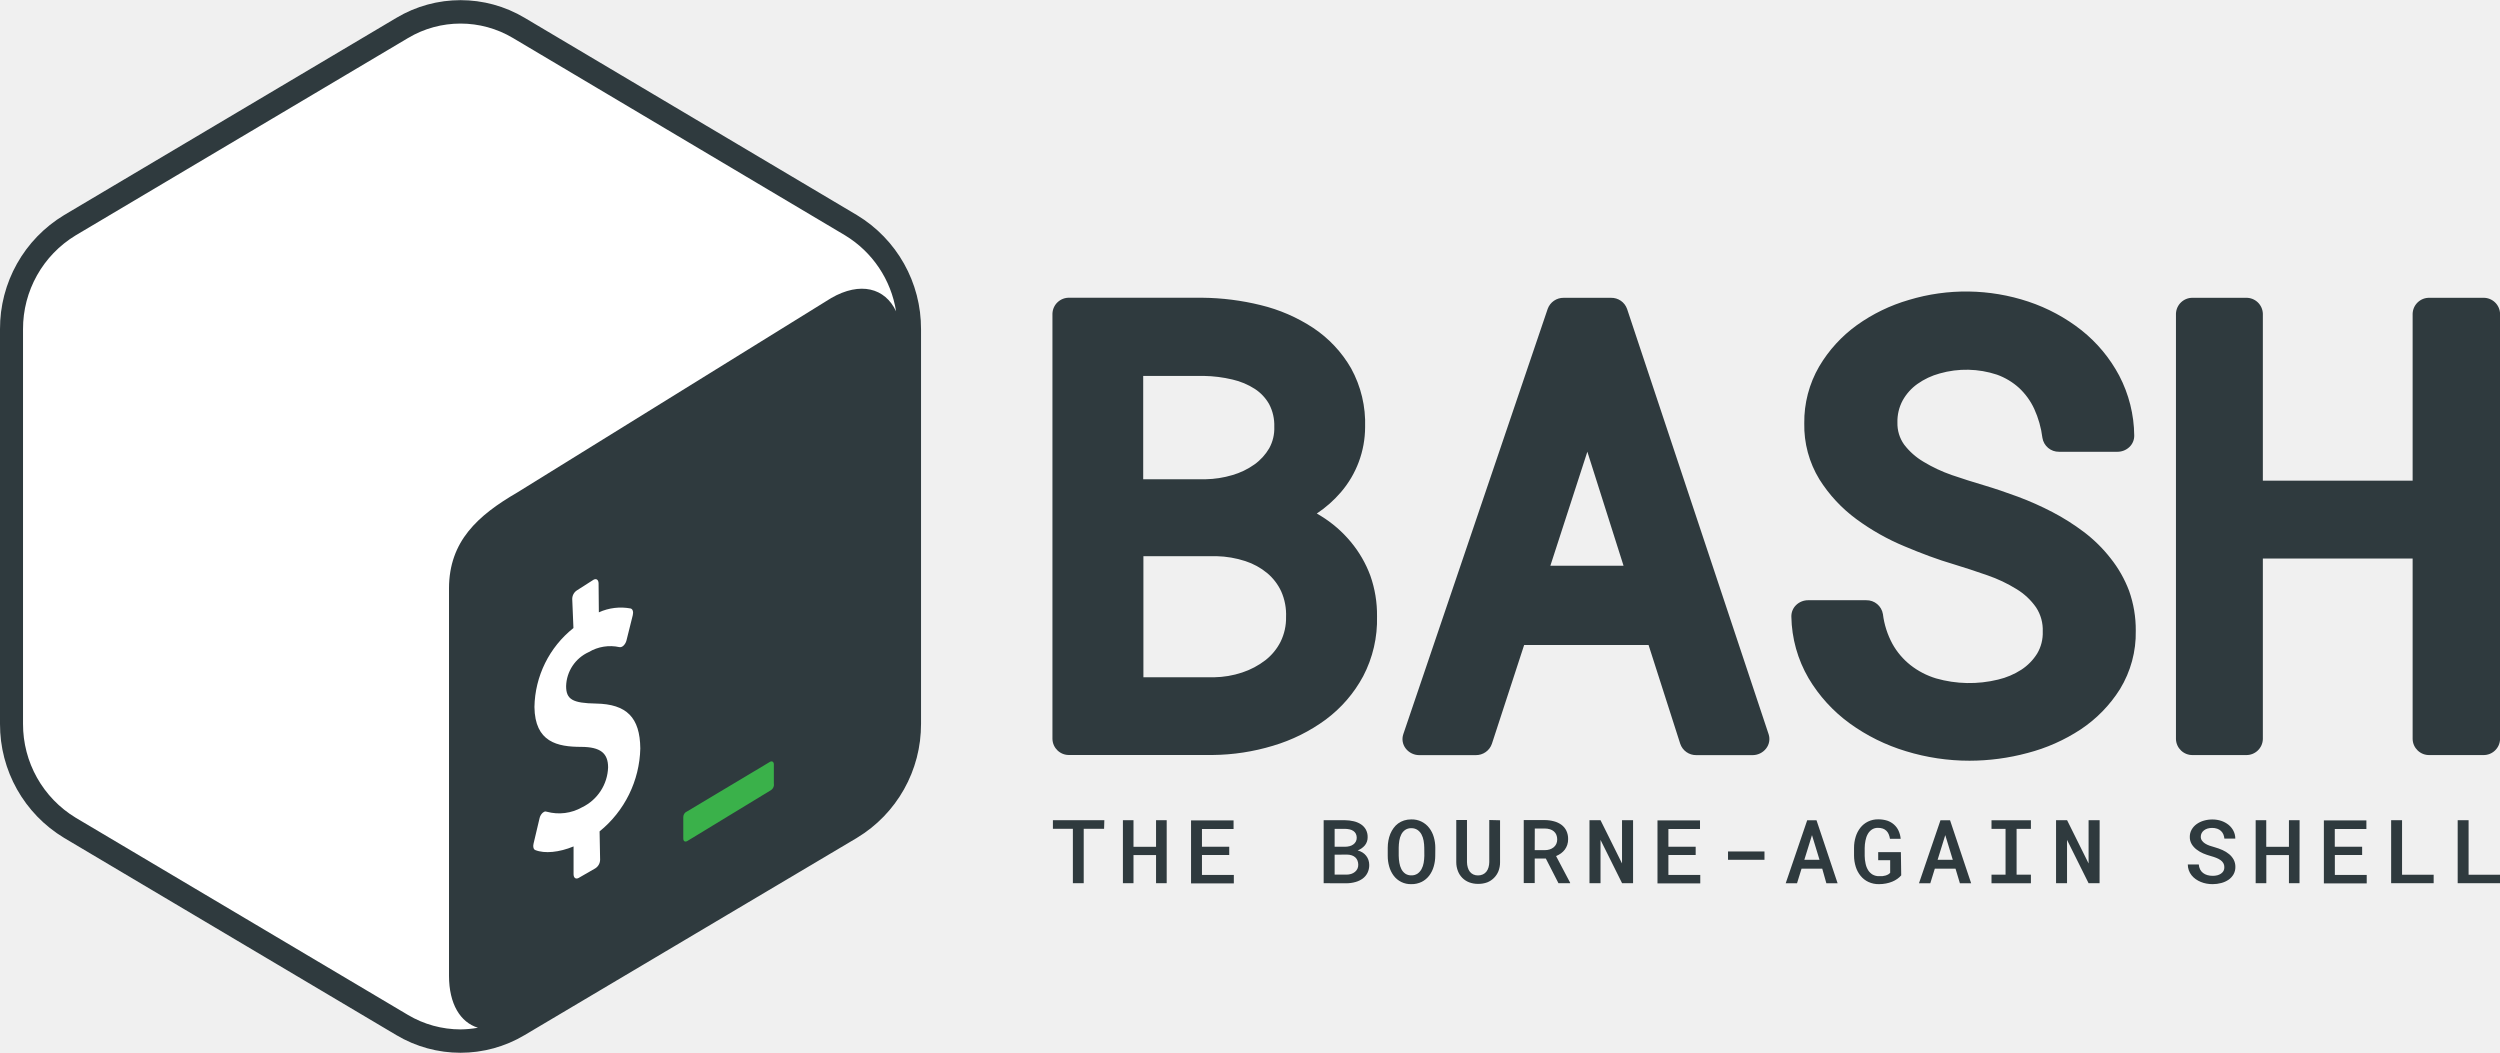
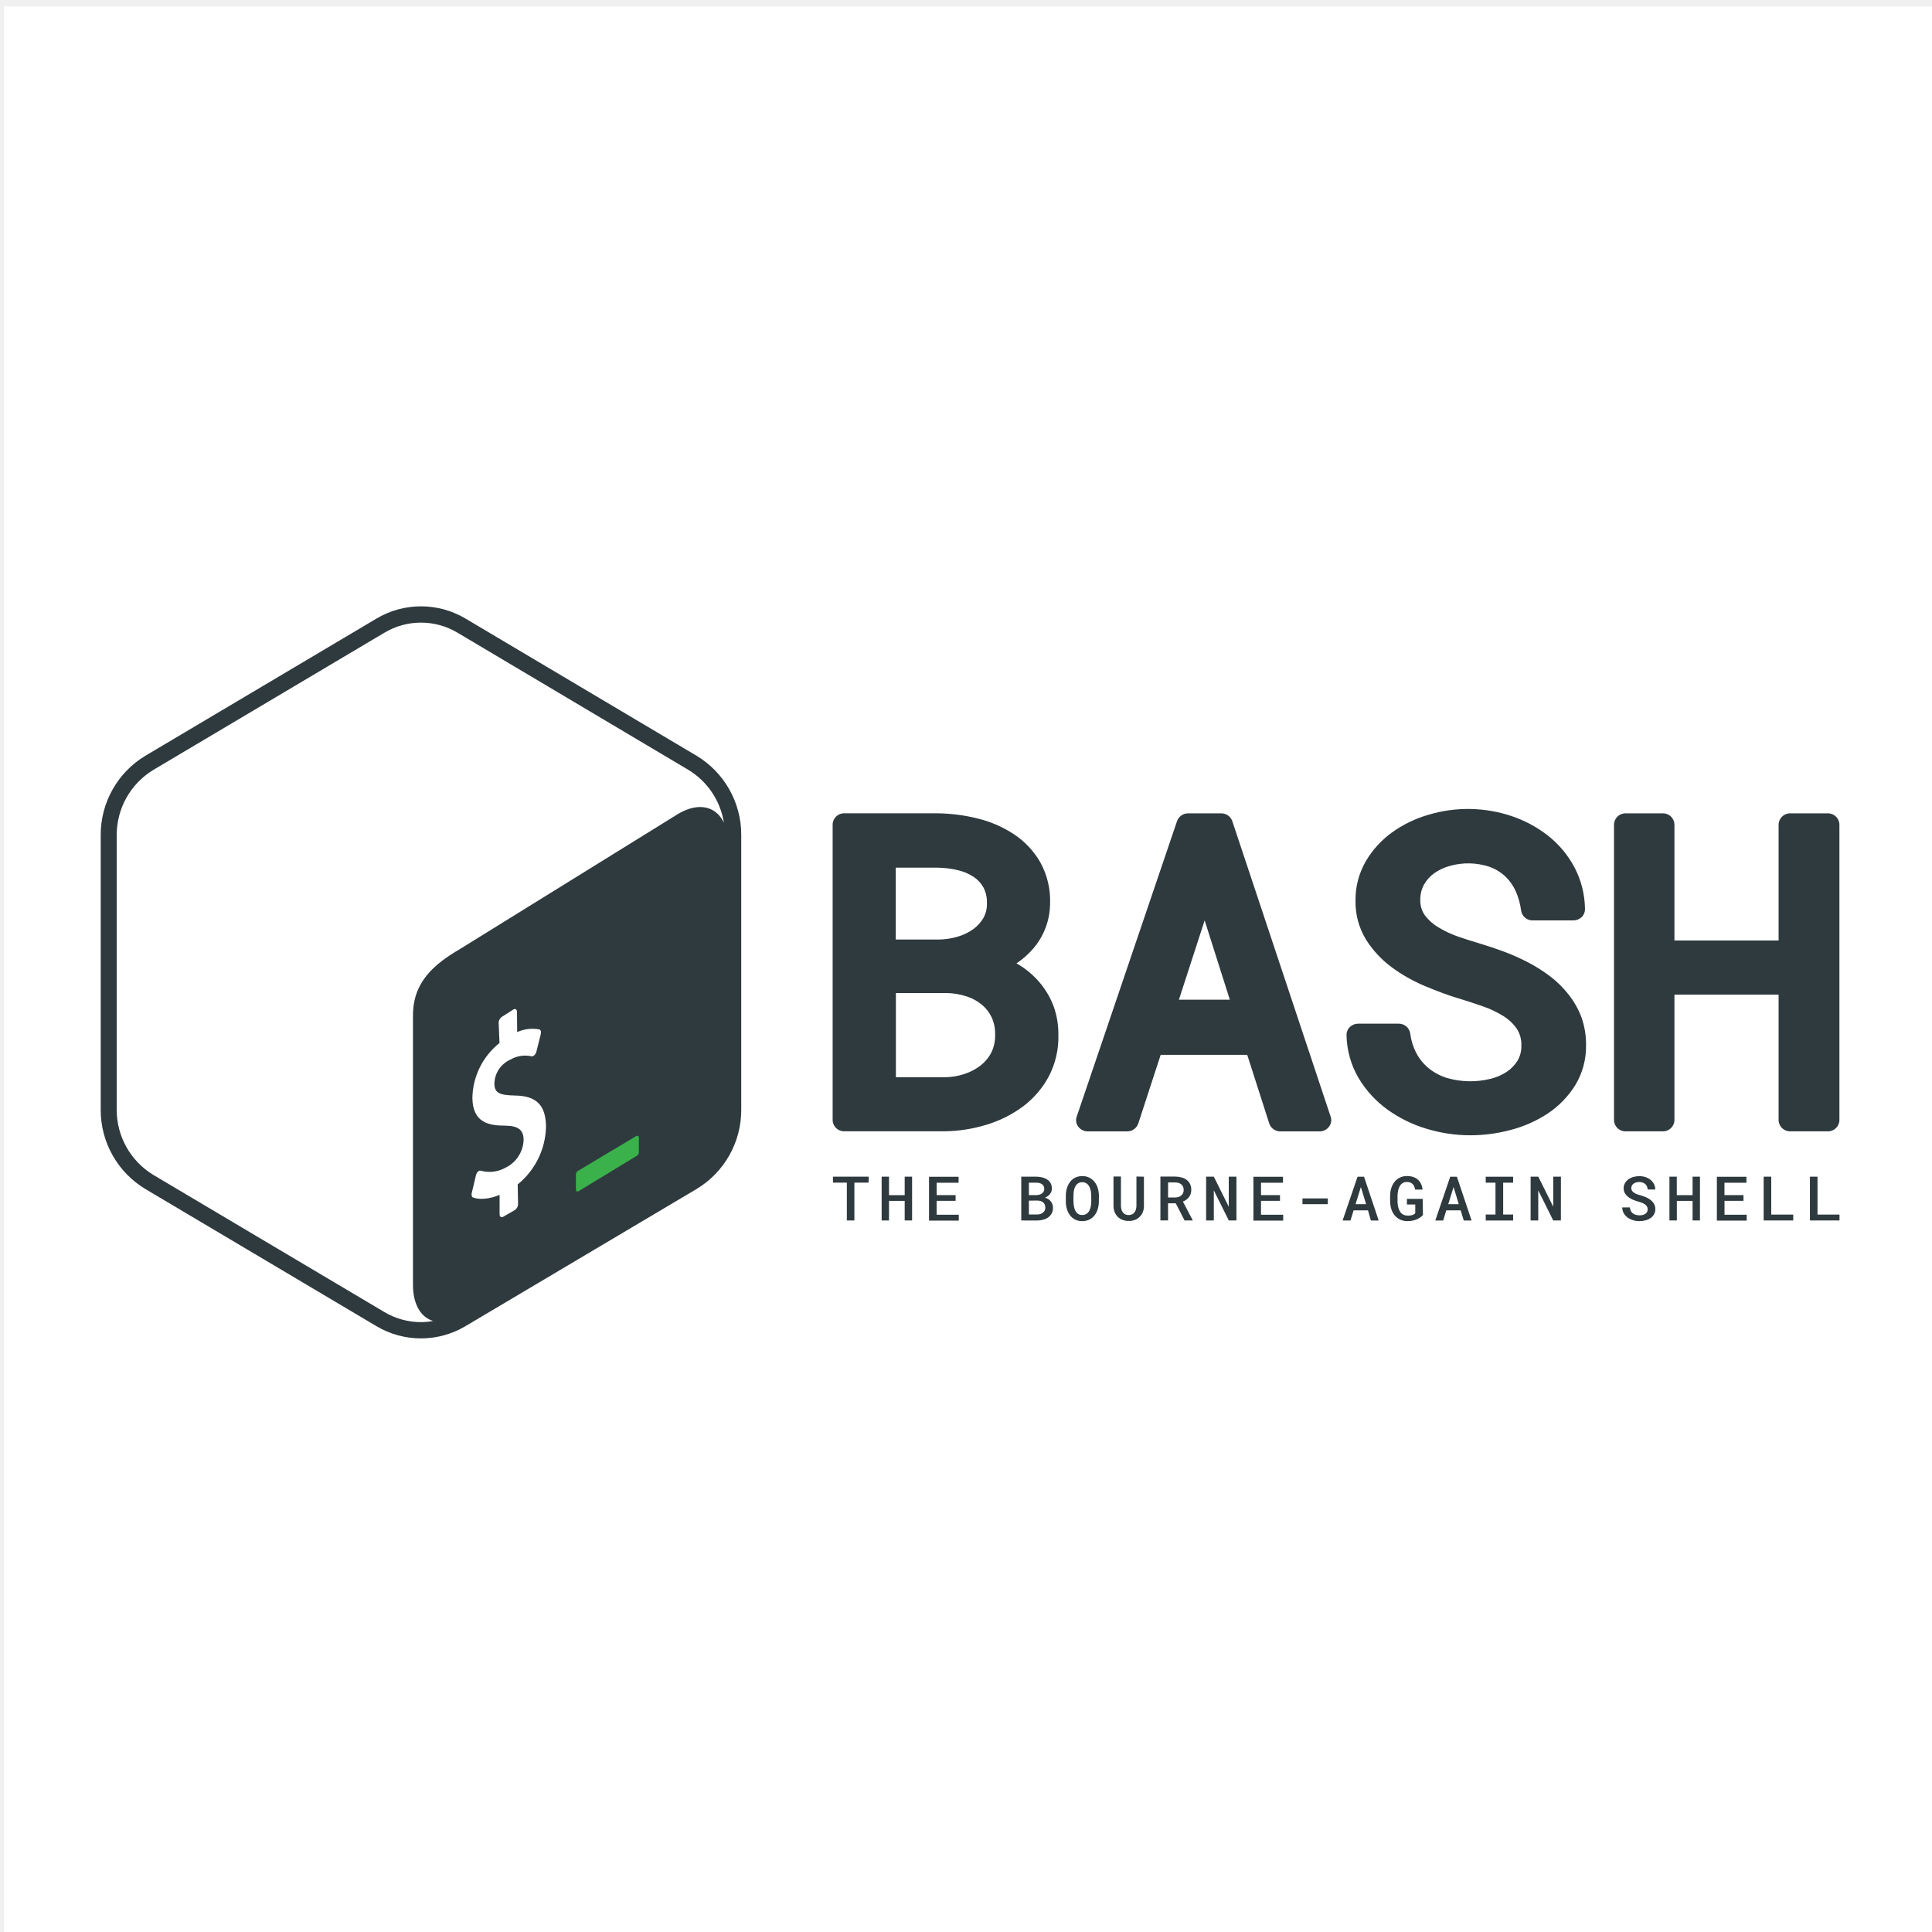
- <svg xmlns="http://www.w3.org/2000/svg" viewBox="0 0 375.72 158.2" width="2500" height="1053">
-   <defs>
-     <style>.cls-1{fill:#fff}.cls-2{fill:#2f3a3e}.cls-3{fill:#3ab14a}</style>
+ <svg xmlns="http://www.w3.org/2000/svg" viewBox="0 0 150.288 150.237" width="1000" height="1000" version="1.1" id="svg20">
+   <defs id="defs4">
+     <style id="style2">.cls-1{fill:#fff}.cls-2{fill:#2f3a3e}.cls-3{fill:#3ab14a}</style>
  </defs>
-   <g id="Layer_2" data-name="Layer 2">
-     <g id="Layer_1-2" data-name="Layer 1">
-       <path class="cls-1" d="M128.79 32.3L78.85 2.65a18.81 18.81 0 0 0-19.27 0L9.63 32.3A19.92 19.92 0 0 0 0 49.46v59.29a19.92 19.92 0 0 0 9.63 17.15l49.94 29.64a18.82 18.82 0 0 0 19.27 0l49.94-29.64a19.92 19.92 0 0 0 9.64-17.16V49.46a19.92 19.92 0 0 0-9.63-17.16z" />
-       <path class="cls-2" d="M128.79 32.3L78.85 2.65a18.81 18.81 0 0 0-19.27 0L9.63 32.3A19.92 19.92 0 0 0 0 49.46v59.29a19.92 19.92 0 0 0 9.63 17.15l49.94 29.64a18.82 18.82 0 0 0 19.27 0l49.94-29.64a19.92 19.92 0 0 0 9.64-17.16V49.46a19.92 19.92 0 0 0-9.63-17.16zM61.32 152.51l-49.94-29.64a16.44 16.44 0 0 1-7.92-14.12V49.46a16.43 16.43 0 0 1 7.92-14.12L61.32 5.69a15.4 15.4 0 0 1 15.78 0L127 35.34a16.33 16.33 0 0 1 7.67 11.42c-1.66-3.53-5.39-4.5-9.74-2L77.72 74c-5.89 3.43-10.23 7.3-10.24 14.4v58.22c0 4.25 1.71 7 4.35 7.81a15.3 15.3 0 0 1-2.62.25 15.47 15.47 0 0 1-7.89-2.17z" />
-       <path class="cls-3" d="M115.7 114.48l-12.44 7.44a.91.91 0 0 0-.57.81V126c0 .4.27.56.6.37l12.63-7.68a1 1 0 0 0 .38-1v-2.87c-.01-.37-.3-.53-.6-.34z" />
-       <path class="cls-1" d="M89.22 87.09c.4-.2.73 0 .74.57L90 92a8 8 0 0 1 4.78-.58c.31.08.44.5.32 1l-.95 3.81a1.64 1.64 0 0 1-.43.76 1 1 0 0 1-.25.18.57.57 0 0 1-.37.06 6.34 6.34 0 0 0-4.61.74 5.79 5.79 0 0 0-3.41 5.13c0 2 1 2.55 4.49 2.61 4.61.08 6.61 2.09 6.66 6.74a16.53 16.53 0 0 1-6.12 12.47l.08 4.26a1.56 1.56 0 0 1-.73 1.3l-2.52 1.45c-.4.2-.73 0-.74-.56v-4.19c-2.16.9-4.35 1.11-5.75.55-.26-.1-.38-.49-.27-.94l.91-3.85a1.61 1.61 0 0 1 .45-.8 1 1 0 0 1 .24-.17.5.5 0 0 1 .41 0 7 7 0 0 0 5.29-.67 6.92 6.92 0 0 0 3.91-6c0-2.16-1.19-3.06-4-3.08-3.63 0-7-.7-7.07-6a15.5 15.5 0 0 1 5.86-11.86L86 90a1.55 1.55 0 0 1 .73-1.32z" />
-       <path class="cls-2" d="M203 81.4a18.21 18.21 0 0 0-4.46-3.87l-.64-.38a17.73 17.73 0 0 0 3.62-3.2 15.08 15.08 0 0 0 3.64-9.77 17.16 17.16 0 0 0-2.11-8.86 18.17 18.17 0 0 0-5.71-6.08 25.05 25.05 0 0 0-7.87-3.41 38 38 0 0 0-8.77-1.11h-20a2.47 2.47 0 0 0-2.53 2.4v63.92a2.47 2.47 0 0 0 2.53 2.4h21.54a32.31 32.31 0 0 0 9.08-1.39 25.71 25.71 0 0 0 7.92-3.93 19.78 19.78 0 0 0 5.63-6.52 18.36 18.36 0 0 0 2.08-9 17.7 17.7 0 0 0-1-6.1 17.32 17.32 0 0 0-2.95-5.1zm-12.25-14.06a7.85 7.85 0 0 1-2.23 2.44 11 11 0 0 1-3.33 1.6 15 15 0 0 1-4 .62h-9.38V56.47h9.11a20 20 0 0 1 4.3.54 10.53 10.53 0 0 1 3.38 1.42 6.62 6.62 0 0 1 2.13 2.27 6.81 6.81 0 0 1 .78 3.41 6.2 6.2 0 0 1-.76 3.23zm-18.91 16.22h11a15.08 15.08 0 0 1 4.32.74 10 10 0 0 1 3.28 1.8 7.94 7.94 0 0 1 2.11 2.75 8.63 8.63 0 0 1 .73 3.85 8.07 8.07 0 0 1-.83 3.73 8.21 8.21 0 0 1-2.27 2.76 11.71 11.71 0 0 1-3.49 1.85 14 14 0 0 1-4.23.72h-10.62zM244.53 46.4a2.51 2.51 0 0 0-2.41-1.67H235a2.52 2.52 0 0 0-2.4 1.66l-21.7 63.92a2.3 2.3 0 0 0 .36 2.15 2.57 2.57 0 0 0 2 1h8.54a2.52 2.52 0 0 0 2.41-1.69l4.85-14.86h18.7l4.76 14.85a2.51 2.51 0 0 0 2.42 1.7h8.49a2.57 2.57 0 0 0 2-1 2.31 2.31 0 0 0 .37-2.15zM244 85h-11l5.56-17.14zM317.19 83.87a21.63 21.63 0 0 0-4-3.94 33.83 33.83 0 0 0-4.74-3 46.11 46.11 0 0 0-5.19-2.31c-1.72-.64-3.47-1.23-5.21-1.75-1.48-.43-3.06-.94-4.71-1.5a22.29 22.29 0 0 1-4.26-2 10.1 10.1 0 0 1-2.92-2.59 5.45 5.45 0 0 1-1-3.28 6.67 6.67 0 0 1 .79-3.35 7.54 7.54 0 0 1 2.21-2.47 10.59 10.59 0 0 1 3.35-1.58 14.62 14.62 0 0 1 8.61.18 10 10 0 0 1 3.33 2 10.12 10.12 0 0 1 2.27 3.14 14.88 14.88 0 0 1 1.23 4.35 2.49 2.49 0 0 0 2.51 2.1h8.77a2.59 2.59 0 0 0 1.8-.72 2.34 2.34 0 0 0 .72-1.73 19.83 19.83 0 0 0-2.26-9 21.76 21.76 0 0 0-5.66-6.81 26.37 26.37 0 0 0-8-4.31 29.68 29.68 0 0 0-17.95-.25 25.72 25.72 0 0 0-7.8 3.78 20.5 20.5 0 0 0-5.68 6.22 16.59 16.59 0 0 0-2.24 8.55 15.56 15.56 0 0 0 2.27 8.41A21.9 21.9 0 0 0 279 78a34.51 34.51 0 0 0 7.23 4.08c2.52 1.06 5 2 7.47 2.72q2.4.73 5 1.64a21.76 21.76 0 0 1 4.35 2.06 9.74 9.74 0 0 1 2.95 2.76 6.16 6.16 0 0 1 1 3.63 6.06 6.06 0 0 1-.84 3.31 7.89 7.89 0 0 1-2.37 2.42 11.11 11.11 0 0 1-3.51 1.49 18.16 18.16 0 0 1-9.31-.18 11.69 11.69 0 0 1-3.85-2 10.69 10.69 0 0 1-2.71-3.19 12.67 12.67 0 0 1-1.43-4.47 2.49 2.49 0 0 0-2.51-2.09h-8.73a2.59 2.59 0 0 0-1.81.73 2.34 2.34 0 0 0-.71 1.74 19 19 0 0 0 2.59 9.26 22.72 22.72 0 0 0 6.18 6.78 28.34 28.34 0 0 0 8.45 4.18 32.55 32.55 0 0 0 9.55 1.43 33.72 33.72 0 0 0 8.72-1.16 26.7 26.7 0 0 0 8-3.55 20.11 20.11 0 0 0 5.91-6.07 16.18 16.18 0 0 0 2.36-8.74 17.51 17.51 0 0 0-1-6 18.1 18.1 0 0 0-2.79-4.91zM373.2 44.73h-8.08a2.47 2.47 0 0 0-2.53 2.4v25.08h-22.51V47.13a2.47 2.47 0 0 0-2.53-2.4h-8a2.47 2.47 0 0 0-2.53 2.4v63.92a2.47 2.47 0 0 0 2.53 2.4h8a2.47 2.47 0 0 0 2.53-2.4V83.91h22.51v27.14a2.47 2.47 0 0 0 2.53 2.4h8.08a2.47 2.47 0 0 0 2.53-2.4V47.13a2.47 2.47 0 0 0-2.53-2.4zM165.93 124.53h-3.06v8.18h-1.63v-8.18h-3v-1.29h7.73zM175.34 132.71h-1.6v-4.23h-3.39v4.23h-1.59v-9.47h1.59v4h3.39v-4h1.6zM184.74 128.47h-4.1v3h4.79v1.27H179v-9.47h6.39v1.29h-4.75v2.67h4.1zM198.93 132.71v-9.47h3.18a6 6 0 0 1 1.34.16 3.35 3.35 0 0 1 1.09.46 2.24 2.24 0 0 1 .74.8 2.29 2.29 0 0 1 .26 1.15 1.87 1.87 0 0 1-.41 1.2 2.6 2.6 0 0 1-1.09.77 2.66 2.66 0 0 1 .74.32 2.07 2.07 0 0 1 .54.49 2.19 2.19 0 0 1 .34.63 2.34 2.34 0 0 1 .12.74 2.59 2.59 0 0 1-.26 1.19 2.43 2.43 0 0 1-.72.86 3.33 3.33 0 0 1-1.09.52 5.09 5.09 0 0 1-1.36.19zm1.65-5.48h1.57a2.71 2.71 0 0 0 .69-.09 1.64 1.64 0 0 0 .55-.26 1.27 1.27 0 0 0 .37-.42 1.19 1.19 0 0 0 .14-.57 1.34 1.34 0 0 0-.13-.61 1.13 1.13 0 0 0-.37-.42 1.65 1.65 0 0 0-.56-.24 3.37 3.37 0 0 0-.7-.08h-1.56zm0 1.19v3h1.79a2.38 2.38 0 0 0 .71-.11 1.74 1.74 0 0 0 .55-.3 1.35 1.35 0 0 0 .37-.46 1.37 1.37 0 0 0 .13-.61 1.66 1.66 0 0 0-.12-.64 1.29 1.29 0 0 0-.33-.48 1.53 1.53 0 0 0-.53-.3 2.31 2.31 0 0 0-.7-.11zM215.7 128.59a5.7 5.7 0 0 1-.23 1.61 4.16 4.16 0 0 1-.67 1.36 3.3 3.3 0 0 1-1.12.94 3.39 3.39 0 0 1-1.58.35 3.19 3.19 0 0 1-2.66-1.29 4.18 4.18 0 0 1-.66-1.36 5.73 5.73 0 0 1-.22-1.61v-1.21a5.92 5.92 0 0 1 .1-1.09 5 5 0 0 1 .29-1 4.25 4.25 0 0 1 .49-.87 3.08 3.08 0 0 1 .68-.69 3.18 3.18 0 0 1 .89-.45 3.52 3.52 0 0 1 1.09-.16 3.27 3.27 0 0 1 2.7 1.29 4.1 4.1 0 0 1 .68 1.36 5.73 5.73 0 0 1 .23 1.61zm-1.65-1.22a6.32 6.32 0 0 0-.1-1.06 3.1 3.1 0 0 0-.32-.94 1.93 1.93 0 0 0-.6-.67 1.61 1.61 0 0 0-.93-.26 1.57 1.57 0 0 0-.92.26 1.85 1.85 0 0 0-.58.67 3.09 3.09 0 0 0-.3.94 7.05 7.05 0 0 0-.09 1.06v1.22a6.84 6.84 0 0 0 .1 1.06 3.22 3.22 0 0 0 .3.94 1.87 1.87 0 0 0 .58.68 1.56 1.56 0 0 0 .92.26 1.6 1.6 0 0 0 .93-.26 2 2 0 0 0 .6-.68 3.08 3.08 0 0 0 .32-.94 6.6 6.6 0 0 0 .1-1.06zM225.44 123.25v6.34a3.64 3.64 0 0 1-.25 1.33 3 3 0 0 1-.67 1 2.94 2.94 0 0 1-1 .66 3.81 3.81 0 0 1-1.37.23 3.67 3.67 0 0 1-1.34-.23 2.91 2.91 0 0 1-1.7-1.69 3.66 3.66 0 0 1-.25-1.34v-6.34h1.61v6.34a2.93 2.93 0 0 0 .12.8 1.88 1.88 0 0 0 .31.63 1.42 1.42 0 0 0 .51.41 1.62 1.62 0 0 0 .71.15 1.71 1.71 0 0 0 .73-.15 1.45 1.45 0 0 0 .53-.41 1.82 1.82 0 0 0 .32-.63 3 3 0 0 0 .12-.8v-6.34zM232.32 129h-1.67v3.69H229v-9.47h3.15a5.43 5.43 0 0 1 1.41.19 3.29 3.29 0 0 1 1.12.53 2.41 2.41 0 0 1 .73.89 2.82 2.82 0 0 1 .26 1.25 2.71 2.71 0 0 1-.13.87 2.52 2.52 0 0 1-.37.71 2.67 2.67 0 0 1-.57.56 3.66 3.66 0 0 1-.74.41l2.11 4v.08h-1.75zm-1.67-1.26h1.51a2.46 2.46 0 0 0 .75-.11 1.81 1.81 0 0 0 .59-.32 1.41 1.41 0 0 0 .39-.5 1.61 1.61 0 0 0 .14-.68 1.78 1.78 0 0 0-.13-.7 1.38 1.38 0 0 0-.37-.51 1.64 1.64 0 0 0-.59-.32 2.81 2.81 0 0 0-.78-.11h-1.5zM245.43 132.71h-1.65l-3.24-6.51v6.51h-1.66v-9.47h1.66l3.23 6.5v-6.5h1.66zM254.84 128.47h-4.1v3h4.79v1.27h-6.43v-9.47h6.39v1.29h-4.75v2.67h4.1zM265.18 129.19h-5.48v-1.25h5.48zM273.86 130.52h-3.11l-.68 2.2h-1.7l3.23-9.47h1.4l3.17 9.47h-1.69zm-2.69-1.33h2.28l-1.13-3.71zM285.73 131.53a3.42 3.42 0 0 1-.59.53 3.93 3.93 0 0 1-.77.42 4.85 4.85 0 0 1-.92.27 5.47 5.47 0 0 1-1.06.1 3.62 3.62 0 0 1-1.59-.33 3.38 3.38 0 0 1-1.17-.91 4.05 4.05 0 0 1-.73-1.36 5.61 5.61 0 0 1-.26-1.68v-1.17a5.54 5.54 0 0 1 .25-1.68 4.15 4.15 0 0 1 .71-1.36 3.31 3.31 0 0 1 1.13-.91 3.37 3.37 0 0 1 1.53-.34 4.42 4.42 0 0 1 1.38.2 3 3 0 0 1 1 .58 2.76 2.76 0 0 1 .69.93 3.73 3.73 0 0 1 .32 1.22h-1.61a2.94 2.94 0 0 0-.19-.69 1.59 1.59 0 0 0-.35-.52 1.47 1.47 0 0 0-.53-.33 2.13 2.13 0 0 0-.74-.11 1.59 1.59 0 0 0-.89.24 2 2 0 0 0-.62.66 3.16 3.16 0 0 0-.36 1 5.69 5.69 0 0 0-.12 1.14v1.18a5.52 5.52 0 0 0 .13 1.13 3 3 0 0 0 .38 1 2 2 0 0 0 .66.66 1.88 1.88 0 0 0 1 .25h.48a3 3 0 0 0 .47-.09 2.13 2.13 0 0 0 .41-.17 1 1 0 0 0 .3-.25v-1.89h-1.8v-1.21h3.41zM293.89 130.52h-3.11l-.68 2.2h-1.7l3.23-9.47h1.44l3.17 9.47h-1.69zm-2.69-1.33h2.28l-1.13-3.71zM299.3 123.25h5.92v1.29h-2.15v6.89h2.15v1.29h-5.92v-1.29h2.11v-6.89h-2.11zM315.54 132.71h-1.65l-3.24-6.51v6.51H309v-9.47h1.66l3.23 6.5v-6.5h1.66zM334.29 130.28a1.17 1.17 0 0 0-.15-.59 1.46 1.46 0 0 0-.42-.45 2.89 2.89 0 0 0-.64-.34q-.37-.15-.81-.27a9.52 9.52 0 0 1-1.16-.4 4.54 4.54 0 0 1-1-.59 2.91 2.91 0 0 1-.73-.81 2.06 2.06 0 0 1-.28-1.08 2.17 2.17 0 0 1 .28-1.1 2.61 2.61 0 0 1 .74-.82 3.52 3.52 0 0 1 1.08-.52 4.55 4.55 0 0 1 1.29-.18 4.21 4.21 0 0 1 1.34.21 3.51 3.51 0 0 1 1.09.59 2.84 2.84 0 0 1 .74.91 2.59 2.59 0 0 1 .28 1.17h-1.64a2.17 2.17 0 0 0-.16-.65 1.49 1.49 0 0 0-.36-.51 1.57 1.57 0 0 0-.56-.33 2.26 2.26 0 0 0-.76-.12 2.47 2.47 0 0 0-.68.09 1.62 1.62 0 0 0-.54.27 1.27 1.27 0 0 0-.36.42 1.19 1.19 0 0 0-.13.56 1 1 0 0 0 .18.57 1.65 1.65 0 0 0 .46.43 3.22 3.22 0 0 0 .66.32q.37.13.78.24a8.54 8.54 0 0 1 1.19.43 4.31 4.31 0 0 1 1 .62 2.81 2.81 0 0 1 .68.83 2.27 2.27 0 0 1 .25 1.09 2.17 2.17 0 0 1-.28 1.11 2.5 2.5 0 0 1-.75.81 3.52 3.52 0 0 1-1.09.49 5 5 0 0 1-1.3.17 4.9 4.9 0 0 1-.91-.08 4.28 4.28 0 0 1-.86-.25 3.82 3.82 0 0 1-.77-.42 3.05 3.05 0 0 1-.62-.58 2.6 2.6 0 0 1-.57-1.63h1.65a2 2 0 0 0 .2.75 1.55 1.55 0 0 0 .44.53 1.91 1.91 0 0 0 .64.32 2.88 2.88 0 0 0 .81.11 2.76 2.76 0 0 0 .69-.08 1.76 1.76 0 0 0 .56-.25 1.24 1.24 0 0 0 .38-.41 1.11 1.11 0 0 0 .12-.58zM345.59 132.71H344v-4.23h-3.4v4.23H339v-9.47h1.59v4H344v-4h1.6zM355 128.47h-4.1v3h4.79v1.27h-6.44v-9.47h6.39v1.29h-4.75v2.67H355zM361 131.44h4.75v1.27h-6.39v-9.47H361zM371 131.44h4.75v1.27h-6.39v-9.47H371z" />
+   <g id="g844" transform="translate(-264.3042,9.416541)">
+     <rect y="-8.571" x="264.999" height="149.537" width="149.537" id="rect834" style="opacity:1;fill:#ffffff;fill-opacity:1;stroke:#ffffff;stroke-width:0.751;stroke-linecap:round;stroke-linejoin:miter;stroke-miterlimit:4;stroke-dasharray:none;stroke-dashoffset:0;stroke-opacity:1;paint-order:normal" />
+     <g style="stroke-width:2.778" transform="matrix(0.359971,0,0,0.359971,272.1379,37.7255)" data-name="Layer 2" id="Layer_2">
+       <g style="stroke-width:2.778" data-name="Layer 1" id="Layer_1-2">
+         <path style="fill:#ffffff;stroke-width:2.778" id="path8" d="M 128.79,32.3 78.85,2.65 a 18.81,18.81 0 0 0 -19.27,0 L 9.63,32.3 A 19.92,19.92 0 0 0 0,49.46 v 59.29 a 19.92,19.92 0 0 0 9.63,17.15 l 49.94,29.64 a 18.82,18.82 0 0 0 19.27,0 l 49.94,-29.64 a 19.92,19.92 0 0 0 9.64,-17.16 V 49.46 A 19.92,19.92 0 0 0 128.79,32.3 Z" class="cls-1" />
+         <path style="fill:#2f3a3e;stroke-width:2.778" id="path10" d="M 128.79,32.3 78.85,2.65 a 18.81,18.81 0 0 0 -19.27,0 L 9.63,32.3 A 19.92,19.92 0 0 0 0,49.46 v 59.29 a 19.92,19.92 0 0 0 9.63,17.15 l 49.94,29.64 a 18.82,18.82 0 0 0 19.27,0 l 49.94,-29.64 a 19.92,19.92 0 0 0 9.64,-17.16 V 49.46 A 19.92,19.92 0 0 0 128.79,32.3 Z M 61.32,152.51 11.38,122.87 A 16.44,16.44 0 0 1 3.46,108.75 V 49.46 A 16.43,16.43 0 0 1 11.38,35.34 L 61.32,5.69 a 15.4,15.4 0 0 1 15.78,0 L 127,35.34 a 16.33,16.33 0 0 1 7.67,11.42 c -1.66,-3.53 -5.39,-4.5 -9.74,-2 L 77.72,74 c -5.89,3.43 -10.23,7.3 -10.24,14.4 v 58.22 c 0,4.25 1.71,7 4.35,7.81 a 15.3,15.3 0 0 1 -2.62,0.25 15.47,15.47 0 0 1 -7.89,-2.17 z" class="cls-2" />
+         <path style="fill:#3ab14a;stroke-width:2.778" id="path12" d="m 115.7,114.48 -12.44,7.44 a 0.91,0.91 0 0 0 -0.57,0.81 V 126 c 0,0.4 0.27,0.56 0.6,0.37 l 12.63,-7.68 a 1,1 0 0 0 0.38,-1 v -2.87 c -0.01,-0.37 -0.3,-0.53 -0.6,-0.34 z" class="cls-3" />
+         <path style="fill:#ffffff;stroke-width:2.778" id="path14" d="m 89.22,87.09 c 0.4,-0.2 0.73,0 0.74,0.57 L 90,92 a 8,8 0 0 1 4.78,-0.58 c 0.31,0.08 0.44,0.5 0.32,1 l -0.95,3.81 a 1.64,1.64 0 0 1 -0.43,0.76 1,1 0 0 1 -0.25,0.18 0.57,0.57 0 0 1 -0.37,0.06 6.34,6.34 0 0 0 -4.61,0.74 5.79,5.79 0 0 0 -3.41,5.13 c 0,2 1,2.55 4.49,2.61 4.61,0.08 6.61,2.09 6.66,6.74 a 16.53,16.53 0 0 1 -6.12,12.47 l 0.08,4.26 a 1.56,1.56 0 0 1 -0.73,1.3 l -2.52,1.45 c -0.4,0.2 -0.73,0 -0.74,-0.56 v -4.19 c -2.16,0.9 -4.35,1.11 -5.75,0.55 -0.26,-0.1 -0.38,-0.49 -0.27,-0.94 l 0.91,-3.85 a 1.61,1.61 0 0 1 0.45,-0.8 1,1 0 0 1 0.24,-0.17 0.5,0.5 0 0 1 0.41,0 7,7 0 0 0 5.29,-0.67 6.92,6.92 0 0 0 3.91,-6 c 0,-2.16 -1.19,-3.06 -4,-3.08 -3.63,0 -7,-0.7 -7.07,-6 A 15.5,15.5 0 0 1 86.18,94.36 L 86,90 a 1.55,1.55 0 0 1 0.73,-1.32 z" class="cls-1" />
+         <path style="fill:#2f3a3e;stroke-width:2.778" id="path16" d="m 203,81.4 a 18.21,18.21 0 0 0 -4.46,-3.87 l -0.64,-0.38 a 17.73,17.73 0 0 0 3.62,-3.2 15.08,15.08 0 0 0 3.64,-9.77 17.16,17.16 0 0 0 -2.11,-8.86 18.17,18.17 0 0 0 -5.71,-6.08 25.05,25.05 0 0 0 -7.87,-3.41 38,38 0 0 0 -8.77,-1.11 h -20 a 2.47,2.47 0 0 0 -2.53,2.4 v 63.92 a 2.47,2.47 0 0 0 2.53,2.4 h 21.54 a 32.31,32.31 0 0 0 9.08,-1.39 25.71,25.71 0 0 0 7.92,-3.93 19.78,19.78 0 0 0 5.63,-6.52 18.36,18.36 0 0 0 2.08,-9 17.7,17.7 0 0 0 -1,-6.1 A 17.32,17.32 0 0 0 203,81.4 Z M 190.75,67.34 a 7.85,7.85 0 0 1 -2.23,2.44 11,11 0 0 1 -3.33,1.6 15,15 0 0 1 -4,0.62 h -9.38 V 56.47 h 9.11 a 20,20 0 0 1 4.3,0.54 10.53,10.53 0 0 1 3.38,1.42 6.62,6.62 0 0 1 2.13,2.27 6.81,6.81 0 0 1 0.78,3.41 6.2,6.2 0 0 1 -0.76,3.23 z m -18.91,16.22 h 11 a 15.08,15.08 0 0 1 4.32,0.74 10,10 0 0 1 3.28,1.8 7.94,7.94 0 0 1 2.11,2.75 8.63,8.63 0 0 1 0.73,3.85 8.07,8.07 0 0 1 -0.83,3.73 8.21,8.21 0 0 1 -2.27,2.76 11.71,11.71 0 0 1 -3.49,1.85 14,14 0 0 1 -4.23,0.72 H 171.84 Z M 244.53,46.4 a 2.51,2.51 0 0 0 -2.41,-1.67 H 235 a 2.52,2.52 0 0 0 -2.4,1.66 l -21.7,63.92 a 2.3,2.3 0 0 0 0.36,2.15 2.57,2.57 0 0 0 2,1 h 8.54 a 2.52,2.52 0 0 0 2.41,-1.69 l 4.85,-14.86 h 18.7 l 4.76,14.85 a 2.51,2.51 0 0 0 2.42,1.7 h 8.49 a 2.57,2.57 0 0 0 2,-1 2.31,2.31 0 0 0 0.37,-2.15 z M 244,85 h -11 l 5.56,-17.14 z m 73.19,-1.13 a 21.63,21.63 0 0 0 -4,-3.94 33.83,33.83 0 0 0 -4.74,-3 46.11,46.11 0 0 0 -5.19,-2.31 c -1.72,-0.64 -3.47,-1.23 -5.21,-1.75 -1.48,-0.43 -3.06,-0.94 -4.71,-1.5 a 22.29,22.29 0 0 1 -4.26,-2 10.1,10.1 0 0 1 -2.92,-2.59 5.45,5.45 0 0 1 -1,-3.28 6.67,6.67 0 0 1 0.79,-3.35 7.54,7.54 0 0 1 2.21,-2.47 10.59,10.59 0 0 1 3.35,-1.58 14.62,14.62 0 0 1 8.61,0.18 10,10 0 0 1 3.33,2 10.12,10.12 0 0 1 2.27,3.14 14.88,14.88 0 0 1 1.23,4.35 2.49,2.49 0 0 0 2.51,2.1 h 8.77 a 2.59,2.59 0 0 0 1.8,-0.72 2.34,2.34 0 0 0 0.72,-1.73 19.83,19.83 0 0 0 -2.26,-9 21.76,21.76 0 0 0 -5.66,-6.81 26.37,26.37 0 0 0 -8,-4.31 29.68,29.68 0 0 0 -17.95,-0.25 25.72,25.72 0 0 0 -7.8,3.78 20.5,20.5 0 0 0 -5.68,6.22 16.59,16.59 0 0 0 -2.24,8.55 15.56,15.56 0 0 0 2.27,8.41 21.9,21.9 0 0 0 5.57,5.99 34.51,34.51 0 0 0 7.23,4.08 c 2.52,1.06 5,2 7.47,2.72 q 2.4,0.73 5,1.64 a 21.76,21.76 0 0 1 4.35,2.06 9.74,9.74 0 0 1 2.95,2.76 6.16,6.16 0 0 1 1,3.63 6.06,6.06 0 0 1 -0.84,3.31 7.89,7.89 0 0 1 -2.37,2.42 11.11,11.11 0 0 1 -3.51,1.49 18.16,18.16 0 0 1 -9.31,-0.18 11.69,11.69 0 0 1 -3.85,-2 10.69,10.69 0 0 1 -2.71,-3.19 12.67,12.67 0 0 1 -1.43,-4.47 2.49,2.49 0 0 0 -2.51,-2.09 h -8.73 a 2.59,2.59 0 0 0 -1.81,0.73 2.34,2.34 0 0 0 -0.71,1.74 19,19 0 0 0 2.59,9.26 22.72,22.72 0 0 0 6.18,6.78 28.34,28.34 0 0 0 8.45,4.18 32.55,32.55 0 0 0 9.55,1.43 33.72,33.72 0 0 0 8.72,-1.16 26.7,26.7 0 0 0 8,-3.55 20.11,20.11 0 0 0 5.91,-6.07 16.18,16.18 0 0 0 2.36,-8.74 17.51,17.51 0 0 0 -1,-6 18.1,18.1 0 0 0 -2.79,-4.91 z M 373.2,44.73 h -8.08 a 2.47,2.47 0 0 0 -2.53,2.4 V 72.21 H 340.08 V 47.13 a 2.47,2.47 0 0 0 -2.53,-2.4 h -8 a 2.47,2.47 0 0 0 -2.53,2.4 v 63.92 a 2.47,2.47 0 0 0 2.53,2.4 h 8 a 2.47,2.47 0 0 0 2.53,-2.4 V 83.91 h 22.51 v 27.14 a 2.47,2.47 0 0 0 2.53,2.4 h 8.08 a 2.47,2.47 0 0 0 2.53,-2.4 V 47.13 a 2.47,2.47 0 0 0 -2.53,-2.4 z m -207.27,79.8 h -3.06 v 8.18 h -1.63 v -8.18 h -3 v -1.29 h 7.73 z m 9.41,8.18 h -1.6 v -4.23 h -3.39 v 4.23 h -1.59 v -9.47 h 1.59 v 4 h 3.39 v -4 h 1.6 z m 9.4,-4.24 h -4.1 v 3 h 4.79 v 1.27 H 179 v -9.47 h 6.39 v 1.29 h -4.75 v 2.67 h 4.1 z m 14.19,4.24 v -9.47 h 3.18 a 6,6 0 0 1 1.34,0.16 3.35,3.35 0 0 1 1.09,0.46 2.24,2.24 0 0 1 0.74,0.8 2.29,2.29 0 0 1 0.26,1.15 1.87,1.87 0 0 1 -0.41,1.2 2.6,2.6 0 0 1 -1.09,0.77 2.66,2.66 0 0 1 0.74,0.32 2.07,2.07 0 0 1 0.54,0.49 2.19,2.19 0 0 1 0.34,0.63 2.34,2.34 0 0 1 0.12,0.74 2.59,2.59 0 0 1 -0.26,1.19 2.43,2.43 0 0 1 -0.72,0.86 3.33,3.33 0 0 1 -1.09,0.52 5.09,5.09 0 0 1 -1.36,0.19 z m 1.65,-5.48 h 1.57 a 2.71,2.71 0 0 0 0.69,-0.09 1.64,1.64 0 0 0 0.55,-0.26 1.27,1.27 0 0 0 0.37,-0.42 1.19,1.19 0 0 0 0.14,-0.57 1.34,1.34 0 0 0 -0.13,-0.61 1.13,1.13 0 0 0 -0.37,-0.42 1.65,1.65 0 0 0 -0.56,-0.24 3.37,3.37 0 0 0 -0.7,-0.08 h -1.56 z m 0,1.19 v 3 h 1.79 a 2.38,2.38 0 0 0 0.71,-0.11 1.74,1.74 0 0 0 0.55,-0.3 1.35,1.35 0 0 0 0.37,-0.46 1.37,1.37 0 0 0 0.13,-0.61 1.66,1.66 0 0 0 -0.12,-0.64 1.29,1.29 0 0 0 -0.33,-0.48 1.53,1.53 0 0 0 -0.53,-0.3 2.31,2.31 0 0 0 -0.7,-0.11 z m 15.12,0.17 a 5.7,5.7 0 0 1 -0.23,1.61 4.16,4.16 0 0 1 -0.67,1.36 3.3,3.3 0 0 1 -1.12,0.94 3.39,3.39 0 0 1 -1.58,0.35 3.19,3.19 0 0 1 -2.66,-1.29 4.18,4.18 0 0 1 -0.66,-1.36 5.73,5.73 0 0 1 -0.22,-1.61 v -1.21 a 5.92,5.92 0 0 1 0.1,-1.09 5,5 0 0 1 0.29,-1 4.25,4.25 0 0 1 0.49,-0.87 3.08,3.08 0 0 1 0.68,-0.69 3.18,3.18 0 0 1 0.89,-0.45 3.52,3.52 0 0 1 1.09,-0.16 3.27,3.27 0 0 1 2.7,1.29 4.1,4.1 0 0 1 0.68,1.36 5.73,5.73 0 0 1 0.23,1.61 z m -1.65,-1.22 a 6.32,6.32 0 0 0 -0.1,-1.06 3.1,3.1 0 0 0 -0.32,-0.94 1.93,1.93 0 0 0 -0.6,-0.67 1.61,1.61 0 0 0 -0.93,-0.26 1.57,1.57 0 0 0 -0.92,0.26 1.85,1.85 0 0 0 -0.58,0.67 3.09,3.09 0 0 0 -0.3,0.94 7.05,7.05 0 0 0 -0.09,1.06 v 1.22 a 6.84,6.84 0 0 0 0.1,1.06 3.22,3.22 0 0 0 0.3,0.94 1.87,1.87 0 0 0 0.58,0.68 1.56,1.56 0 0 0 0.92,0.26 1.6,1.6 0 0 0 0.93,-0.26 2,2 0 0 0 0.6,-0.68 3.08,3.08 0 0 0 0.32,-0.94 6.6,6.6 0 0 0 0.1,-1.06 z m 11.39,-4.12 v 6.34 a 3.64,3.64 0 0 1 -0.25,1.33 3,3 0 0 1 -0.67,1 2.94,2.94 0 0 1 -1,0.66 3.81,3.81 0 0 1 -1.37,0.23 3.67,3.67 0 0 1 -1.34,-0.23 2.91,2.91 0 0 1 -1.7,-1.69 3.66,3.66 0 0 1 -0.25,-1.34 v -6.34 h 1.61 v 6.34 a 2.93,2.93 0 0 0 0.12,0.8 1.88,1.88 0 0 0 0.31,0.63 1.42,1.42 0 0 0 0.51,0.41 1.62,1.62 0 0 0 0.71,0.15 1.71,1.71 0 0 0 0.73,-0.15 1.45,1.45 0 0 0 0.53,-0.41 1.82,1.82 0 0 0 0.32,-0.63 3,3 0 0 0 0.12,-0.8 v -6.34 z m 6.88,5.75 h -1.67 v 3.69 H 229 v -9.47 h 3.15 a 5.43,5.43 0 0 1 1.41,0.19 3.29,3.29 0 0 1 1.12,0.53 2.41,2.41 0 0 1 0.73,0.89 2.82,2.82 0 0 1 0.26,1.25 2.71,2.71 0 0 1 -0.13,0.87 2.52,2.52 0 0 1 -0.37,0.71 2.67,2.67 0 0 1 -0.57,0.56 3.66,3.66 0 0 1 -0.74,0.41 l 2.11,4 v 0.08 h -1.75 z m -1.67,-1.26 h 1.51 a 2.46,2.46 0 0 0 0.75,-0.11 1.81,1.81 0 0 0 0.59,-0.32 1.41,1.41 0 0 0 0.39,-0.5 1.61,1.61 0 0 0 0.14,-0.68 1.78,1.78 0 0 0 -0.13,-0.7 1.38,1.38 0 0 0 -0.37,-0.51 1.64,1.64 0 0 0 -0.59,-0.32 2.81,2.81 0 0 0 -0.78,-0.11 h -1.5 z m 14.78,4.97 h -1.65 l -3.24,-6.51 v 6.51 h -1.66 v -9.47 h 1.66 l 3.23,6.5 v -6.5 h 1.66 z m 9.41,-4.24 h -4.1 v 3 h 4.79 v 1.27 h -6.43 v -9.47 h 6.39 v 1.29 h -4.75 v 2.67 h 4.1 z m 10.34,0.72 h -5.48 v -1.25 h 5.48 z m 8.68,1.33 h -3.11 l -0.68,2.2 h -1.7 l 3.23,-9.47 h 1.4 l 3.17,9.47 h -1.69 z m -2.69,-1.33 h 2.28 l -1.13,-3.71 z m 14.56,2.34 a 3.42,3.42 0 0 1 -0.59,0.53 3.93,3.93 0 0 1 -0.77,0.42 4.85,4.85 0 0 1 -0.92,0.27 5.47,5.47 0 0 1 -1.06,0.1 3.62,3.62 0 0 1 -1.59,-0.33 3.38,3.38 0 0 1 -1.17,-0.91 4.05,4.05 0 0 1 -0.73,-1.36 5.61,5.61 0 0 1 -0.26,-1.68 v -1.17 a 5.54,5.54 0 0 1 0.25,-1.68 4.15,4.15 0 0 1 0.71,-1.36 3.31,3.31 0 0 1 1.13,-0.91 3.37,3.37 0 0 1 1.53,-0.34 4.42,4.42 0 0 1 1.38,0.2 3,3 0 0 1 1,0.58 2.76,2.76 0 0 1 0.69,0.93 3.73,3.73 0 0 1 0.32,1.22 h -1.61 a 2.94,2.94 0 0 0 -0.19,-0.69 1.59,1.59 0 0 0 -0.35,-0.52 1.47,1.47 0 0 0 -0.53,-0.33 2.13,2.13 0 0 0 -0.74,-0.11 1.59,1.59 0 0 0 -0.89,0.24 2,2 0 0 0 -0.62,0.66 3.16,3.16 0 0 0 -0.36,1 5.69,5.69 0 0 0 -0.12,1.14 v 1.18 a 5.52,5.52 0 0 0 0.13,1.13 3,3 0 0 0 0.38,1 2,2 0 0 0 0.66,0.66 1.88,1.88 0 0 0 1,0.25 h 0.48 a 3,3 0 0 0 0.47,-0.09 2.13,2.13 0 0 0 0.41,-0.17 1,1 0 0 0 0.3,-0.25 v -1.89 h -1.8 v -1.21 h 3.41 z m 8.16,-1.01 h -3.11 l -0.68,2.2 h -1.7 l 3.23,-9.47 h 1.44 l 3.17,9.47 h -1.69 z m -2.69,-1.33 h 2.28 l -1.13,-3.71 z m 8.1,-5.94 h 5.92 v 1.29 h -2.15 v 6.89 h 2.15 v 1.29 h -5.92 v -1.29 h 2.11 v -6.89 h -2.11 z m 16.24,9.46 h -1.65 l -3.24,-6.51 v 6.51 H 309 v -9.47 h 1.66 l 3.23,6.5 v -6.5 h 1.66 z m 18.75,-2.43 a 1.17,1.17 0 0 0 -0.15,-0.59 1.46,1.46 0 0 0 -0.42,-0.45 2.89,2.89 0 0 0 -0.64,-0.34 q -0.37,-0.15 -0.81,-0.27 a 9.52,9.52 0 0 1 -1.16,-0.4 4.54,4.54 0 0 1 -1,-0.59 2.91,2.91 0 0 1 -0.73,-0.81 2.06,2.06 0 0 1 -0.28,-1.08 2.17,2.17 0 0 1 0.28,-1.1 2.61,2.61 0 0 1 0.74,-0.82 3.52,3.52 0 0 1 1.08,-0.52 4.55,4.55 0 0 1 1.29,-0.18 4.21,4.21 0 0 1 1.34,0.21 3.51,3.51 0 0 1 1.09,0.59 2.84,2.84 0 0 1 0.74,0.91 2.59,2.59 0 0 1 0.28,1.17 h -1.64 a 2.17,2.17 0 0 0 -0.16,-0.65 1.49,1.49 0 0 0 -0.36,-0.51 1.57,1.57 0 0 0 -0.56,-0.33 2.26,2.26 0 0 0 -0.76,-0.12 2.47,2.47 0 0 0 -0.68,0.09 1.62,1.62 0 0 0 -0.54,0.27 1.27,1.27 0 0 0 -0.36,0.42 1.19,1.19 0 0 0 -0.13,0.56 1,1 0 0 0 0.18,0.57 1.65,1.65 0 0 0 0.46,0.43 3.22,3.22 0 0 0 0.66,0.32 q 0.37,0.13 0.78,0.24 a 8.54,8.54 0 0 1 1.19,0.43 4.31,4.31 0 0 1 1,0.62 2.81,2.81 0 0 1 0.68,0.83 2.27,2.27 0 0 1 0.25,1.09 2.17,2.17 0 0 1 -0.28,1.11 2.5,2.5 0 0 1 -0.75,0.81 3.52,3.52 0 0 1 -1.09,0.49 5,5 0 0 1 -1.3,0.17 4.9,4.9 0 0 1 -0.91,-0.08 4.28,4.28 0 0 1 -0.86,-0.25 3.82,3.82 0 0 1 -0.77,-0.42 3.05,3.05 0 0 1 -0.62,-0.58 2.6,2.6 0 0 1 -0.57,-1.63 h 1.65 a 2,2 0 0 0 0.2,0.75 1.55,1.55 0 0 0 0.44,0.53 1.91,1.91 0 0 0 0.64,0.32 2.88,2.88 0 0 0 0.81,0.11 2.76,2.76 0 0 0 0.69,-0.08 1.76,1.76 0 0 0 0.56,-0.25 1.24,1.24 0 0 0 0.38,-0.41 1.11,1.11 0 0 0 0.12,-0.58 z m 11.3,2.43 H 344 v -4.23 h -3.4 v 4.23 H 339 v -9.47 h 1.59 v 4 H 344 v -4 h 1.6 z m 9.41,-4.24 h -4.1 v 3 h 4.79 v 1.27 h -6.44 v -9.47 h 6.39 v 1.29 h -4.75 v 2.67 H 355 Z m 6,2.97 h 4.75 v 1.27 h -6.39 v -9.47 H 361 Z m 10,0 h 4.75 v 1.27 h -6.39 v -9.47 H 371 Z" class="cls-2" />
+       </g>
    </g>
  </g>
</svg>
